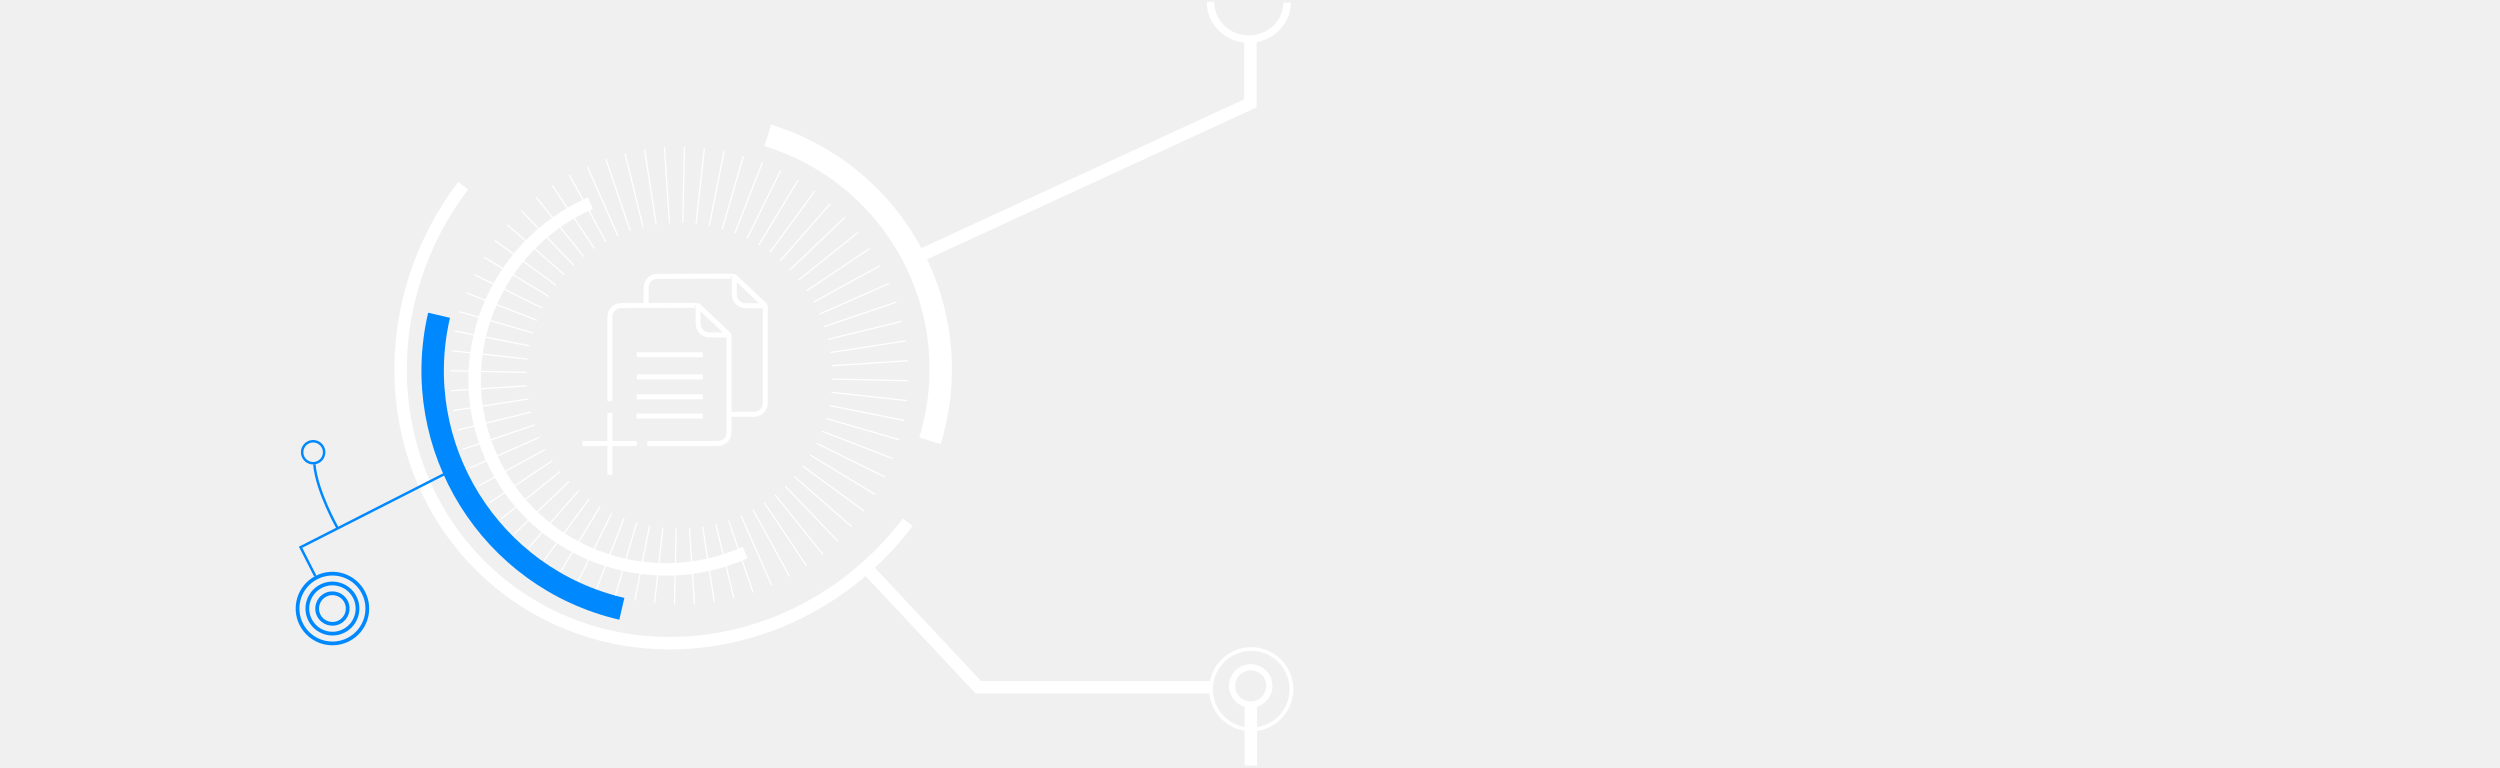
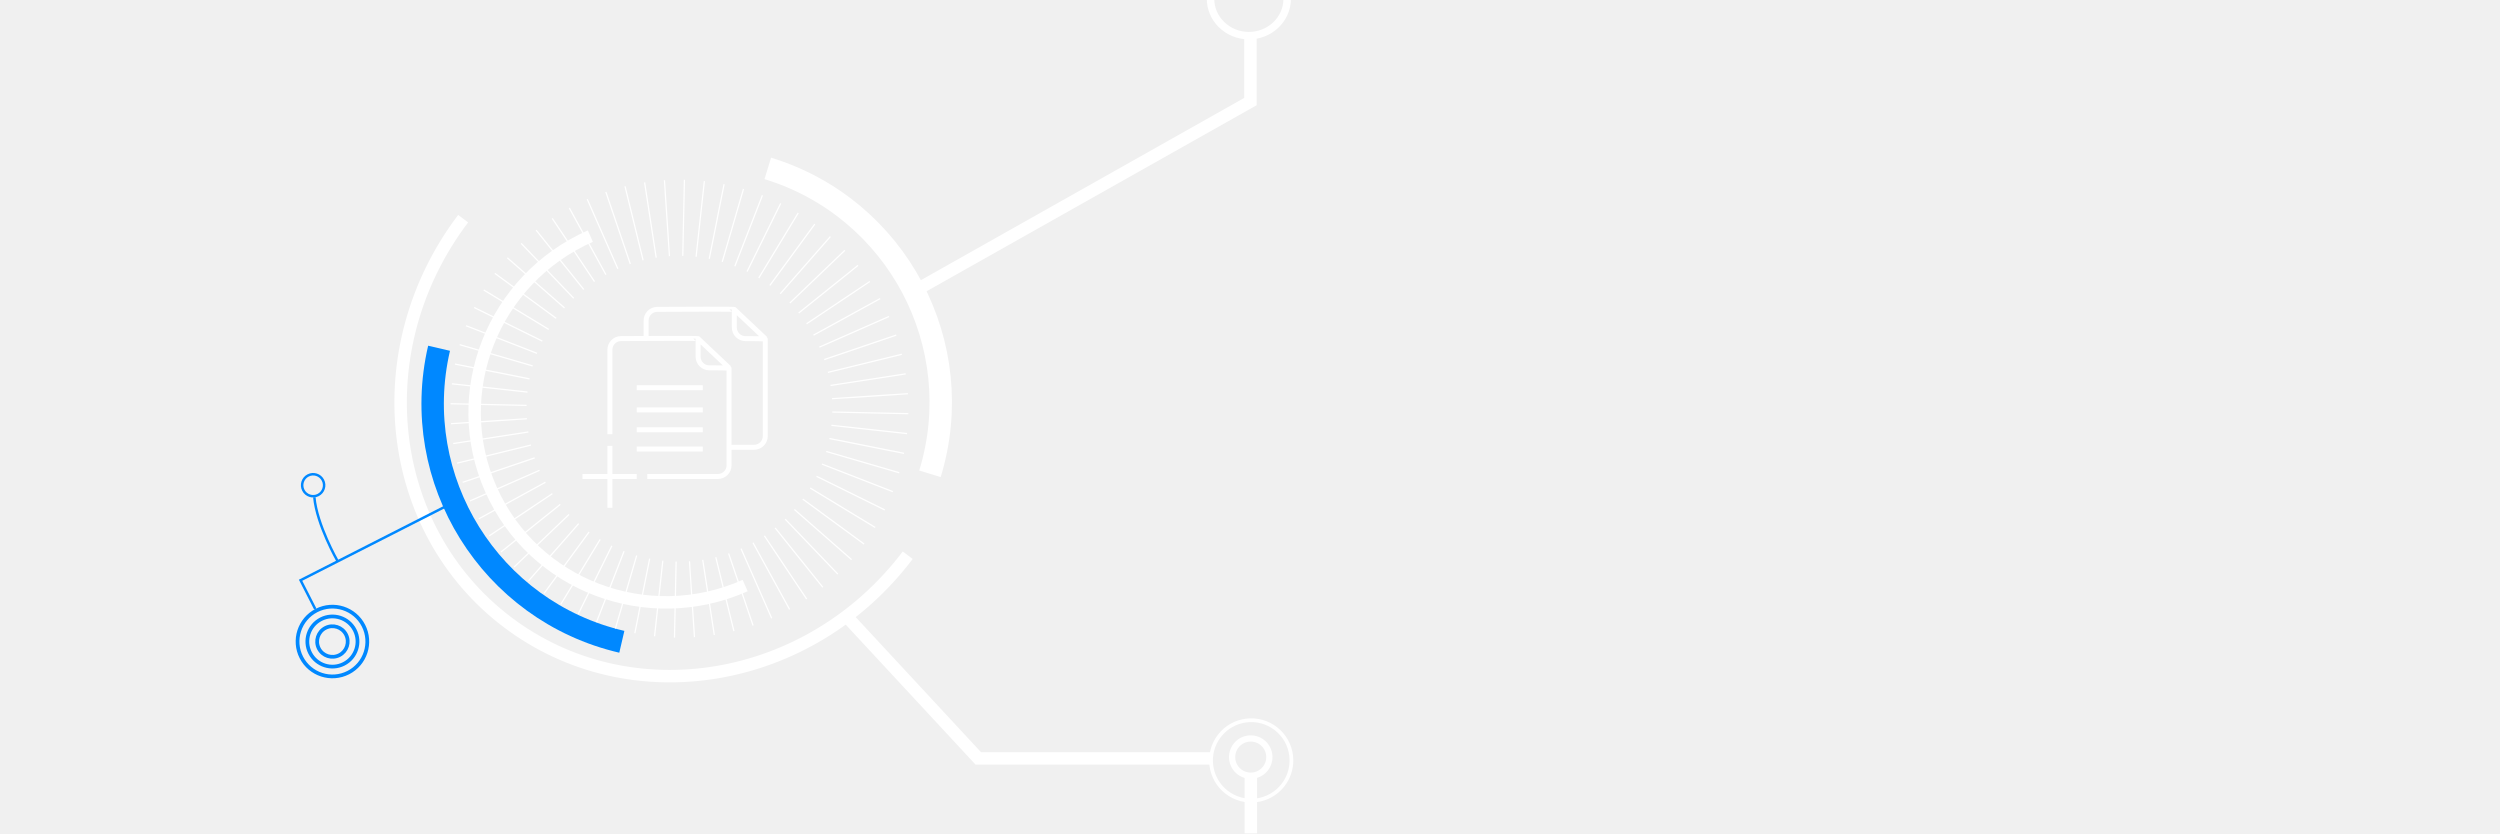
- <svg xmlns="http://www.w3.org/2000/svg" width="1440" height="442" viewBox="0 0 1440 442" fill="none">
-   <path d="M194.367 304.049C194.367 304.049 182.452 283.196 181.057 267.43" stroke="#0088FF" stroke-width="1.435" />
-   <path d="M522.856 300.807C466.219 375.624 362.98 392.881 292.265 339.35C221.549 285.819 210.136 181.772 266.772 106.954" stroke="white" stroke-width="7.174" />
-   <path d="M429.218 318.289C372.948 343.219 307.368 318.369 282.742 262.785C258.116 207.2 283.769 141.93 340.04 117" stroke="white" stroke-width="7.174" />
-   <path d="M358.175 350.672C282.415 333.054 235.282 257.356 252.9 181.596" stroke="#0088FF" stroke-width="12.913" stroke-linejoin="round" />
-   <path d="M442.247 78C516.618 100.78 558.44 179.537 535.66 253.908" stroke="white" stroke-width="12.913" stroke-linejoin="round" />
-   <path d="M259 271.5L173.129 315.209L181.6 331.799" stroke="#0088FF" stroke-width="1.435" />
-   <path d="M173.584 359.66C178.63 369.543 190.732 373.464 200.614 368.418C210.497 363.372 214.418 351.27 209.372 341.387C204.326 331.505 192.224 327.584 182.341 332.63C172.459 337.676 168.538 349.778 173.584 359.66Z" stroke="#0088FF" stroke-width="2.152" />
-   <path d="M178.611 357.093C182.239 364.199 190.941 367.019 198.047 363.39C205.153 359.762 207.973 351.06 204.344 343.954C200.716 336.848 192.014 334.028 184.908 337.657C177.802 341.285 174.982 349.987 178.611 357.093Z" stroke="#0088FF" stroke-width="2.152" />
-   <path d="M697.635 395.84L563.5 395.84L498.5 326.5" stroke="white" stroke-width="7.174" />
-   <path d="M720.496 405.74L720.496 441" stroke="white" stroke-width="7.174" />
-   <path d="M706.503 415.295C716.604 423.142 731.153 421.314 738.999 411.214C746.846 401.113 745.019 386.564 734.918 378.717C724.817 370.871 710.268 372.698 702.422 382.799C694.575 392.899 696.402 407.449 706.503 415.295Z" stroke="white" stroke-width="2.152" />
-   <path d="M713.843 403.551C718.52 407.184 725.256 406.338 728.89 401.661C732.523 396.984 731.677 390.248 727 386.614C722.323 382.981 715.586 383.827 711.953 388.504C708.32 393.181 709.166 399.918 713.843 403.551Z" stroke="white" stroke-width="3.587" />
-   <path d="M183.638 354.527C185.849 358.856 191.151 360.574 195.48 358.363C199.81 356.153 201.528 350.851 199.317 346.521C197.106 342.192 191.804 340.474 187.475 342.685C183.145 344.895 181.427 350.197 183.638 354.527Z" stroke="#0088FF" stroke-width="2.152" />
-   <path d="M174.723 263.375C176.314 266.493 180.132 267.73 183.25 266.138C186.368 264.546 187.605 260.728 186.013 257.61C184.421 254.493 180.603 253.256 177.485 254.848C174.368 256.439 173.131 260.257 174.723 263.375Z" stroke="#0088FF" stroke-width="1.435" />
-   <path d="M460.032 161.294L494.196 133.869" stroke="white" stroke-width="0.717" />
-   <path d="M288.532 298.966L322.696 271.541" stroke="white" stroke-width="0.717" />
-   <path d="M454.967 155.518L486.61 125.22" stroke="white" stroke-width="0.717" />
-   <path d="M296.119 307.613L327.762 277.315" stroke="white" stroke-width="0.717" />
-   <path d="M449.418 150.207L478.3 117.266" stroke="white" stroke-width="0.717" />
-   <path d="M304.429 315.568L333.311 282.627" stroke="white" stroke-width="0.717" />
-   <path d="M443.427 145.399L469.328 110.067" stroke="white" stroke-width="0.717" />
-   <path d="M313.401 322.768L339.303 287.435" stroke="white" stroke-width="0.717" />
-   <path d="M437.038 141.132L459.761 103.677" stroke="white" stroke-width="0.717" />
-   <path d="M322.967 329.158L345.69 291.703" stroke="white" stroke-width="0.717" />
-   <path d="M430.303 137.438L449.675 98.145" stroke="white" stroke-width="0.717" />
-   <path d="M333.053 334.69L352.425 295.397" stroke="white" stroke-width="0.717" />
-   <path d="M423.271 134.344L439.145 93.512" stroke="white" stroke-width="0.717" />
-   <path d="M343.584 339.322L359.458 298.49" stroke="white" stroke-width="0.717" />
-   <path d="M415.996 131.875L428.251 89.815" stroke="white" stroke-width="0.717" />
-   <path d="M354.478 343.019L366.732 300.958" stroke="white" stroke-width="0.717" />
-   <path d="M408.536 130.051L417.078 87.083" stroke="white" stroke-width="0.717" />
-   <path d="M365.652 345.752L374.194 302.784" stroke="white" stroke-width="0.717" />
-   <path d="M400.945 128.883L405.709 85.333" stroke="white" stroke-width="0.717" />
-   <path d="M377.022 347.5L381.787 303.951" stroke="white" stroke-width="0.717" />
-   <path d="M393.276 128.381L394.227 84.582" stroke="white" stroke-width="0.717" />
-   <path d="M388.501 348.252L389.452 304.453" stroke="white" stroke-width="0.717" />
-   <path d="M385.596 128.549L382.726 84.834" stroke="white" stroke-width="0.717" />
-   <path d="M400.002 348L397.132 304.285" stroke="white" stroke-width="0.717" />
-   <path d="M377.961 129.387L371.292 86.088" stroke="white" stroke-width="0.717" />
-   <path d="M411.437 346.746L404.769 303.448" stroke="white" stroke-width="0.717" />
-   <path d="M370.426 130.886L360.009 88.333" stroke="white" stroke-width="0.717" />
-   <path d="M422.72 344.501L412.303 301.948" stroke="white" stroke-width="0.717" />
-   <path d="M363.051 133.036L348.964 91.553" stroke="white" stroke-width="0.717" />
-   <path d="M433.764 341.28L419.678 299.797" stroke="white" stroke-width="0.717" />
-   <path d="M355.893 135.821L338.245 95.724" stroke="white" stroke-width="0.717" />
-   <path d="M444.485 337.109L426.836 297.012" stroke="white" stroke-width="0.717" />
-   <path d="M349.005 139.219L327.93 100.812" stroke="white" stroke-width="0.717" />
-   <path d="M454.803 332.021L433.727 293.614" stroke="white" stroke-width="0.717" />
-   <path d="M342.436 143.206L318.093 106.782" stroke="white" stroke-width="0.717" />
-   <path d="M464.637 326.052L440.294 289.629" stroke="white" stroke-width="0.717" />
-   <path d="M336.241 147.748L308.816 113.585" stroke="white" stroke-width="0.717" />
-   <path d="M473.913 319.248L446.488 285.085" stroke="white" stroke-width="0.717" />
-   <path d="M330.467 152.813L300.169 121.17" stroke="white" stroke-width="0.717" />
-   <path d="M482.561 311.663L452.263 280.02" stroke="white" stroke-width="0.717" />
-   <path d="M325.153 158.365L292.213 129.482" stroke="white" stroke-width="0.717" />
-   <path d="M490.515 303.353L457.574 274.471" stroke="white" stroke-width="0.717" />
-   <path d="M320.348 164.353L285.015 138.452" stroke="white" stroke-width="0.717" />
-   <path d="M497.714 294.38L462.381 268.478" stroke="white" stroke-width="0.717" />
-   <path d="M316.079 170.743L278.624 148.02" stroke="white" stroke-width="0.717" />
-   <path d="M504.105 284.814L466.649 262.091" stroke="white" stroke-width="0.717" />
-   <path d="M312.385 177.479L273.091 158.106" stroke="white" stroke-width="0.717" />
-   <path d="M509.638 274.728L470.344 255.356" stroke="white" stroke-width="0.717" />
-   <path d="M309.291 184.51L268.459 168.636" stroke="white" stroke-width="0.717" />
-   <path d="M514.269 264.198L473.437 248.324" stroke="white" stroke-width="0.717" />
-   <path d="M306.824 191.782L264.764 179.527" stroke="white" stroke-width="0.717" />
-   <path d="M517.966 253.305L475.906 241.05" stroke="white" stroke-width="0.717" />
-   <path d="M304.998 199.244L262.03 190.702" stroke="white" stroke-width="0.717" />
-   <path d="M520.699 242.13L477.73 233.588" stroke="white" stroke-width="0.717" />
-   <path d="M303.831 206.839L260.281 202.074" stroke="white" stroke-width="0.717" />
-   <path d="M522.448 230.759L478.899 225.994" stroke="white" stroke-width="0.717" />
-   <path d="M303.328 214.505L259.529 213.554" stroke="white" stroke-width="0.717" />
-   <path d="M523.199 219.28L479.4 218.329" stroke="white" stroke-width="0.717" />
-   <path d="M303.497 222.184L259.782 225.054" stroke="white" stroke-width="0.717" />
-   <path d="M522.948 207.779L479.232 210.649" stroke="white" stroke-width="0.717" />
-   <path d="M304.333 229.822L261.035 236.49" stroke="white" stroke-width="0.717" />
-   <path d="M521.692 196.344L478.393 203.013" stroke="white" stroke-width="0.717" />
-   <path d="M305.834 237.356L263.281 247.773" stroke="white" stroke-width="0.717" />
-   <path d="M519.448 185.062L476.895 195.479" stroke="white" stroke-width="0.717" />
-   <path d="M307.984 244.73L266.501 258.817" stroke="white" stroke-width="0.717" />
-   <path d="M516.228 174.018L474.745 188.104" stroke="white" stroke-width="0.717" />
-   <path d="M310.769 251.89L270.671 269.538" stroke="white" stroke-width="0.717" />
-   <path d="M512.057 163.296L471.959 180.944" stroke="white" stroke-width="0.717" />
-   <path d="M314.167 258.779L275.76 279.855" stroke="white" stroke-width="0.717" />
-   <path d="M506.968 152.979L468.561 174.055" stroke="white" stroke-width="0.717" />
-   <path d="M318.153 265.345L281.729 289.688" stroke="white" stroke-width="0.717" />
-   <path d="M501 143.145L464.577 167.488" stroke="white" stroke-width="0.717" />
-   <path d="M720.259 23L720.259 59.5L525.351 149.351" stroke="white" stroke-width="7.174" />
-   <path d="M697.253 1C697.113 12.749 706.887 22.39 719.082 22.535C731.278 22.68 741.278 13.273 741.417 1.525" stroke="white" stroke-width="4.304" />
-   <path d="M372.833 255.463H413.48C417.046 255.463 419.937 252.599 419.937 249.033C419.937 233.343 419.937 194.294 419.937 193.219C419.937 192.883 412.198 192.883 412.198 192.883C412.198 192.883 412.198 192.883 412.198 192.883H408.561C404.995 192.883 402.105 189.994 402.105 186.428C402.105 181.766 402.105 176.253 402.105 176.06M402.105 176.06C402.105 175.798 371.363 175.944 357.706 176.021C354.157 176.042 351.3 178.925 351.3 182.474V231.089M402.105 176.06L419.937 192.883M404.796 204.322H366.777M404.796 217.107H366.777M404.796 228.547H366.777M404.796 239.65H366.777M351.3 237.818V273.482M366.777 255.463H335.487" stroke="white" stroke-width="2.87" />
-   <path d="M420.273 238.64H434.34C437.906 238.64 440.797 235.776 440.797 232.21C440.797 216.52 440.797 177.471 440.797 176.396C440.797 176.06 433.058 176.06 433.058 176.06C433.058 176.06 433.058 176.06 433.058 176.06H429.421C425.856 176.06 422.965 173.171 422.965 169.605C422.965 164.943 422.965 159.43 422.965 159.237M422.965 159.237C422.965 158.976 392.223 159.121 378.567 159.199C375.018 159.219 372.161 162.102 372.161 165.651V176.06M422.965 159.237L440.797 176.06" stroke="white" stroke-width="2.87" />
+ <svg xmlns="http://www.w3.org/2000/svg" width="1440" height="480" viewBox="0 0 1440 480" fill="none">
+   <g clip-path="url(#clip0)">
+     <path d="M194.367 323.049C194.367 323.049 182.452 302.196 181.057 286.43" stroke="#0088FF" stroke-width="1.435" />
+     <path d="M522.856 319.807C466.219 394.624 362.98 411.881 292.265 358.35C221.549 304.819 210.136 200.772 266.772 125.954" stroke="white" stroke-width="7.174" />
+     <path d="M429.218 337.289C372.948 362.219 307.368 337.369 282.742 281.785C258.116 226.2 283.769 160.93 340.04 136" stroke="white" stroke-width="7.174" />
+     <path d="M358.175 369.672C282.415 352.054 235.282 276.356 252.9 200.596" stroke="#0088FF" stroke-width="12.913" stroke-linejoin="round" />
+     <path d="M442.247 97C516.618 119.781 558.44 198.537 535.66 272.908" stroke="white" stroke-width="12.913" stroke-linejoin="round" />
+     <path d="M259 290.5L173.129 334.21L181.6 350.8" stroke="#0088FF" stroke-width="1.435" />
+     <path d="M173.584 378.661C178.63 388.543 190.732 392.464 200.614 387.418C210.497 382.372 214.418 370.27 209.372 360.387C204.326 350.505 192.224 346.584 182.341 351.63C172.459 356.676 168.538 368.778 173.584 378.661Z" stroke="#0088FF" stroke-width="2.152" />
+     <path d="M178.611 376.093C182.239 383.199 190.941 386.019 198.047 382.39C205.153 378.762 207.973 370.06 204.344 362.954C200.716 355.848 192.014 353.029 184.908 356.657C177.802 360.285 174.982 368.987 178.611 376.093Z" stroke="#0088FF" stroke-width="2.152" />
+     <path d="M697.636 436.841L563.5 436.841L488.5 356" stroke="white" stroke-width="7.174" />
+     <path d="M720.496 446.741L720.496 482" stroke="white" stroke-width="7.174" />
+     <path d="M706.503 456.295C716.604 464.142 731.153 462.315 738.999 452.214C746.846 442.113 745.019 427.564 734.918 419.718C724.817 411.871 710.268 413.699 702.422 423.799C694.575 433.9 696.402 448.449 706.503 456.295Z" stroke="white" stroke-width="2.152" />
+     <path d="M713.843 444.551C718.52 448.185 725.256 447.339 728.89 442.662C732.523 437.985 731.677 431.248 727 427.615C722.323 423.982 715.586 424.828 711.953 429.505C708.32 434.182 709.166 440.918 713.843 444.551Z" stroke="white" stroke-width="3.587" />
+     <path d="M183.638 373.527C185.849 377.857 191.151 379.575 195.48 377.364C199.81 375.153 201.528 369.851 199.317 365.522C197.106 361.192 191.804 359.474 187.475 361.685C183.145 363.896 181.427 369.198 183.638 373.527Z" stroke="#0088FF" stroke-width="2.152" />
+     <path d="M174.723 282.375C176.314 285.493 180.132 286.73 183.25 285.138C186.368 283.546 187.605 279.728 186.013 276.611C184.421 273.493 180.603 272.256 177.485 273.848C174.368 275.44 173.131 279.258 174.723 282.375Z" stroke="#0088FF" stroke-width="1.435" />
+     <path d="M460.032 180.294L494.196 152.869" stroke="white" stroke-width="0.717" />
+     <path d="M288.532 317.966L322.696 290.541" stroke="white" stroke-width="0.717" />
+     <path d="M454.967 174.518L486.61 144.22" stroke="white" stroke-width="0.717" />
+     <path d="M296.119 326.613L327.762 296.315" stroke="white" stroke-width="0.717" />
+     <path d="M449.418 169.207L478.3 136.266" stroke="white" stroke-width="0.717" />
+     <path d="M304.429 334.568L333.311 301.627" stroke="white" stroke-width="0.717" />
+     <path d="M443.427 164.399L469.328 129.067" stroke="white" stroke-width="0.717" />
+     <path d="M313.401 341.768L339.303 306.435" stroke="white" stroke-width="0.717" />
+     <path d="M437.038 160.132L459.761 122.677" stroke="white" stroke-width="0.717" />
+     <path d="M322.967 348.158L345.69 310.703" stroke="white" stroke-width="0.717" />
+     <path d="M430.303 156.438L449.675 117.145" stroke="white" stroke-width="0.717" />
+     <path d="M333.053 353.69L352.425 314.397" stroke="white" stroke-width="0.717" />
+     <path d="M423.271 153.344L439.145 112.512" stroke="white" stroke-width="0.717" />
+     <path d="M343.584 358.322L359.458 317.49" stroke="white" stroke-width="0.717" />
+     <path d="M415.996 150.875L428.251 108.815" stroke="white" stroke-width="0.717" />
+     <path d="M354.478 362.019L366.732 319.958" stroke="white" stroke-width="0.717" />
+     <path d="M408.536 149.051L417.078 106.083" stroke="white" stroke-width="0.717" />
+     <path d="M365.652 364.752L374.194 321.784" stroke="white" stroke-width="0.717" />
+     <path d="M400.945 147.883L405.709 104.333" stroke="white" stroke-width="0.717" />
+     <path d="M377.022 366.5L381.787 322.951" stroke="white" stroke-width="0.717" />
+     <path d="M393.276 147.381L394.227 103.582" stroke="white" stroke-width="0.717" />
+     <path d="M388.501 367.252L389.452 323.453" stroke="white" stroke-width="0.717" />
+     <path d="M385.596 147.55L382.726 103.834" stroke="white" stroke-width="0.717" />
+     <path d="M400.002 367L397.132 323.285" stroke="white" stroke-width="0.717" />
+     <path d="M377.961 148.387L371.292 105.088" stroke="white" stroke-width="0.717" />
+     <path d="M411.437 365.746L404.769 322.448" stroke="white" stroke-width="0.717" />
+     <path d="M370.426 149.886L360.009 107.333" stroke="white" stroke-width="0.717" />
+     <path d="M422.72 363.501L412.303 320.948" stroke="white" stroke-width="0.717" />
+     <path d="M363.051 152.036L348.964 110.553" stroke="white" stroke-width="0.717" />
+     <path d="M433.764 360.28L419.678 318.797" stroke="white" stroke-width="0.717" />
+     <path d="M355.893 154.821L338.245 114.724" stroke="white" stroke-width="0.717" />
+     <path d="M444.485 356.109L426.836 316.012" stroke="white" stroke-width="0.717" />
+     <path d="M349.005 158.219L327.93 119.812" stroke="white" stroke-width="0.717" />
+     <path d="M454.803 351.021L433.727 312.614" stroke="white" stroke-width="0.717" />
+     <path d="M342.436 162.206L318.093 125.782" stroke="white" stroke-width="0.717" />
+     <path d="M464.637 345.052L440.294 308.629" stroke="white" stroke-width="0.717" />
+     <path d="M336.241 166.748L308.816 132.585" stroke="white" stroke-width="0.717" />
+     <path d="M473.913 338.248L446.488 304.085" stroke="white" stroke-width="0.717" />
+     <path d="M330.467 171.813L300.169 140.17" stroke="white" stroke-width="0.717" />
+     <path d="M482.561 330.663L452.263 299.02" stroke="white" stroke-width="0.717" />
+     <path d="M325.153 177.365L292.213 148.482" stroke="white" stroke-width="0.717" />
+     <path d="M490.515 322.353L457.574 293.471" stroke="white" stroke-width="0.717" />
+     <path d="M320.348 183.353L285.015 157.452" stroke="white" stroke-width="0.717" />
+     <path d="M497.714 313.38L462.381 287.478" stroke="white" stroke-width="0.717" />
+     <path d="M316.079 189.743L278.624 167.02" stroke="white" stroke-width="0.717" />
+     <path d="M504.105 303.814L466.649 281.091" stroke="white" stroke-width="0.717" />
+     <path d="M312.385 196.479L273.091 177.106" stroke="white" stroke-width="0.717" />
+     <path d="M509.638 293.728L470.344 274.356" stroke="white" stroke-width="0.717" />
+     <path d="M309.291 203.51L268.459 187.636" stroke="white" stroke-width="0.717" />
+     <path d="M514.269 283.198L473.437 267.324" stroke="white" stroke-width="0.717" />
+     <path d="M306.824 210.782L264.764 198.527" stroke="white" stroke-width="0.717" />
+     <path d="M517.966 272.305L475.906 260.05" stroke="white" stroke-width="0.717" />
+     <path d="M304.998 218.244L262.03 209.702" stroke="white" stroke-width="0.717" />
+     <path d="M520.699 261.13L477.73 252.588" stroke="white" stroke-width="0.717" />
+     <path d="M303.831 225.839L260.281 221.074" stroke="white" stroke-width="0.717" />
+     <path d="M522.448 249.759L478.899 244.994" stroke="white" stroke-width="0.717" />
+     <path d="M303.328 233.505L259.529 232.554" stroke="white" stroke-width="0.717" />
+     <path d="M523.199 238.28L479.4 237.329" stroke="white" stroke-width="0.717" />
+     <path d="M303.497 241.184L259.782 244.054" stroke="white" stroke-width="0.717" />
+     <path d="M522.948 226.779L479.232 229.649" stroke="white" stroke-width="0.717" />
+     <path d="M304.333 248.822L261.035 255.49" stroke="white" stroke-width="0.717" />
+     <path d="M521.692 215.344L478.393 222.013" stroke="white" stroke-width="0.717" />
+     <path d="M305.834 256.356L263.281 266.773" stroke="white" stroke-width="0.717" />
+     <path d="M519.448 204.062L476.895 214.479" stroke="white" stroke-width="0.717" />
+     <path d="M307.984 263.73L266.501 277.817" stroke="white" stroke-width="0.717" />
+     <path d="M516.228 193.018L474.745 207.104" stroke="white" stroke-width="0.717" />
+     <path d="M310.769 270.89L270.671 288.538" stroke="white" stroke-width="0.717" />
+     <path d="M512.057 182.296L471.959 199.944" stroke="white" stroke-width="0.717" />
+     <path d="M314.167 277.779L275.76 298.855" stroke="white" stroke-width="0.717" />
+     <path d="M506.968 171.979L468.561 193.055" stroke="white" stroke-width="0.717" />
+     <path d="M318.153 284.345L281.729 308.688" stroke="white" stroke-width="0.717" />
+     <path d="M501 162.145L464.577 186.488" stroke="white" stroke-width="0.717" />
+     <path d="M720.259 22L720.259 58.5L525.35 168.351" stroke="white" stroke-width="7.174" />
+     <path d="M697.253 -1C697.113 10.749 706.887 20.39 719.082 20.535C731.278 20.68 741.278 11.274 741.417 -0.475" stroke="white" stroke-width="4.304" />
+     <path d="M372.833 274.463H413.48C417.046 274.463 419.937 271.599 419.937 268.033C419.937 252.343 419.937 213.294 419.937 212.219C419.937 211.883 412.198 211.883 412.198 211.883C412.198 211.883 412.198 211.883 412.198 211.883H408.561C404.995 211.883 402.105 208.994 402.105 205.428C402.105 200.766 402.105 195.253 402.105 195.06M402.105 195.06C402.105 194.798 371.363 194.944 357.706 195.021C354.157 195.042 351.3 197.925 351.3 201.474V250.089M402.105 195.06L419.937 211.883M404.796 223.322H366.777M404.796 236.107H366.777M404.796 247.547H366.777M404.796 258.65H366.777M351.3 256.818V292.482M366.777 274.463H335.487" stroke="white" stroke-width="2.87" />
+     <path d="M420.273 257.64H434.34C437.906 257.64 440.797 254.776 440.797 251.21C440.797 235.52 440.797 196.471 440.797 195.396C440.797 195.06 433.058 195.06 433.058 195.06C433.058 195.06 433.058 195.06 433.058 195.06H429.421C425.856 195.06 422.965 192.171 422.965 188.605C422.965 183.943 422.965 178.43 422.965 178.237M422.965 178.237C422.965 177.976 392.223 178.121 378.567 178.199C375.018 178.219 372.161 181.102 372.161 184.651V195.06M422.965 178.237L440.797 195.06" stroke="white" stroke-width="2.87" />
+   </g>
+   <defs>
+     <clipPath id="clip0">
+       <rect width="1440" height="480" fill="white" />
+     </clipPath>
+   </defs>
</svg>
